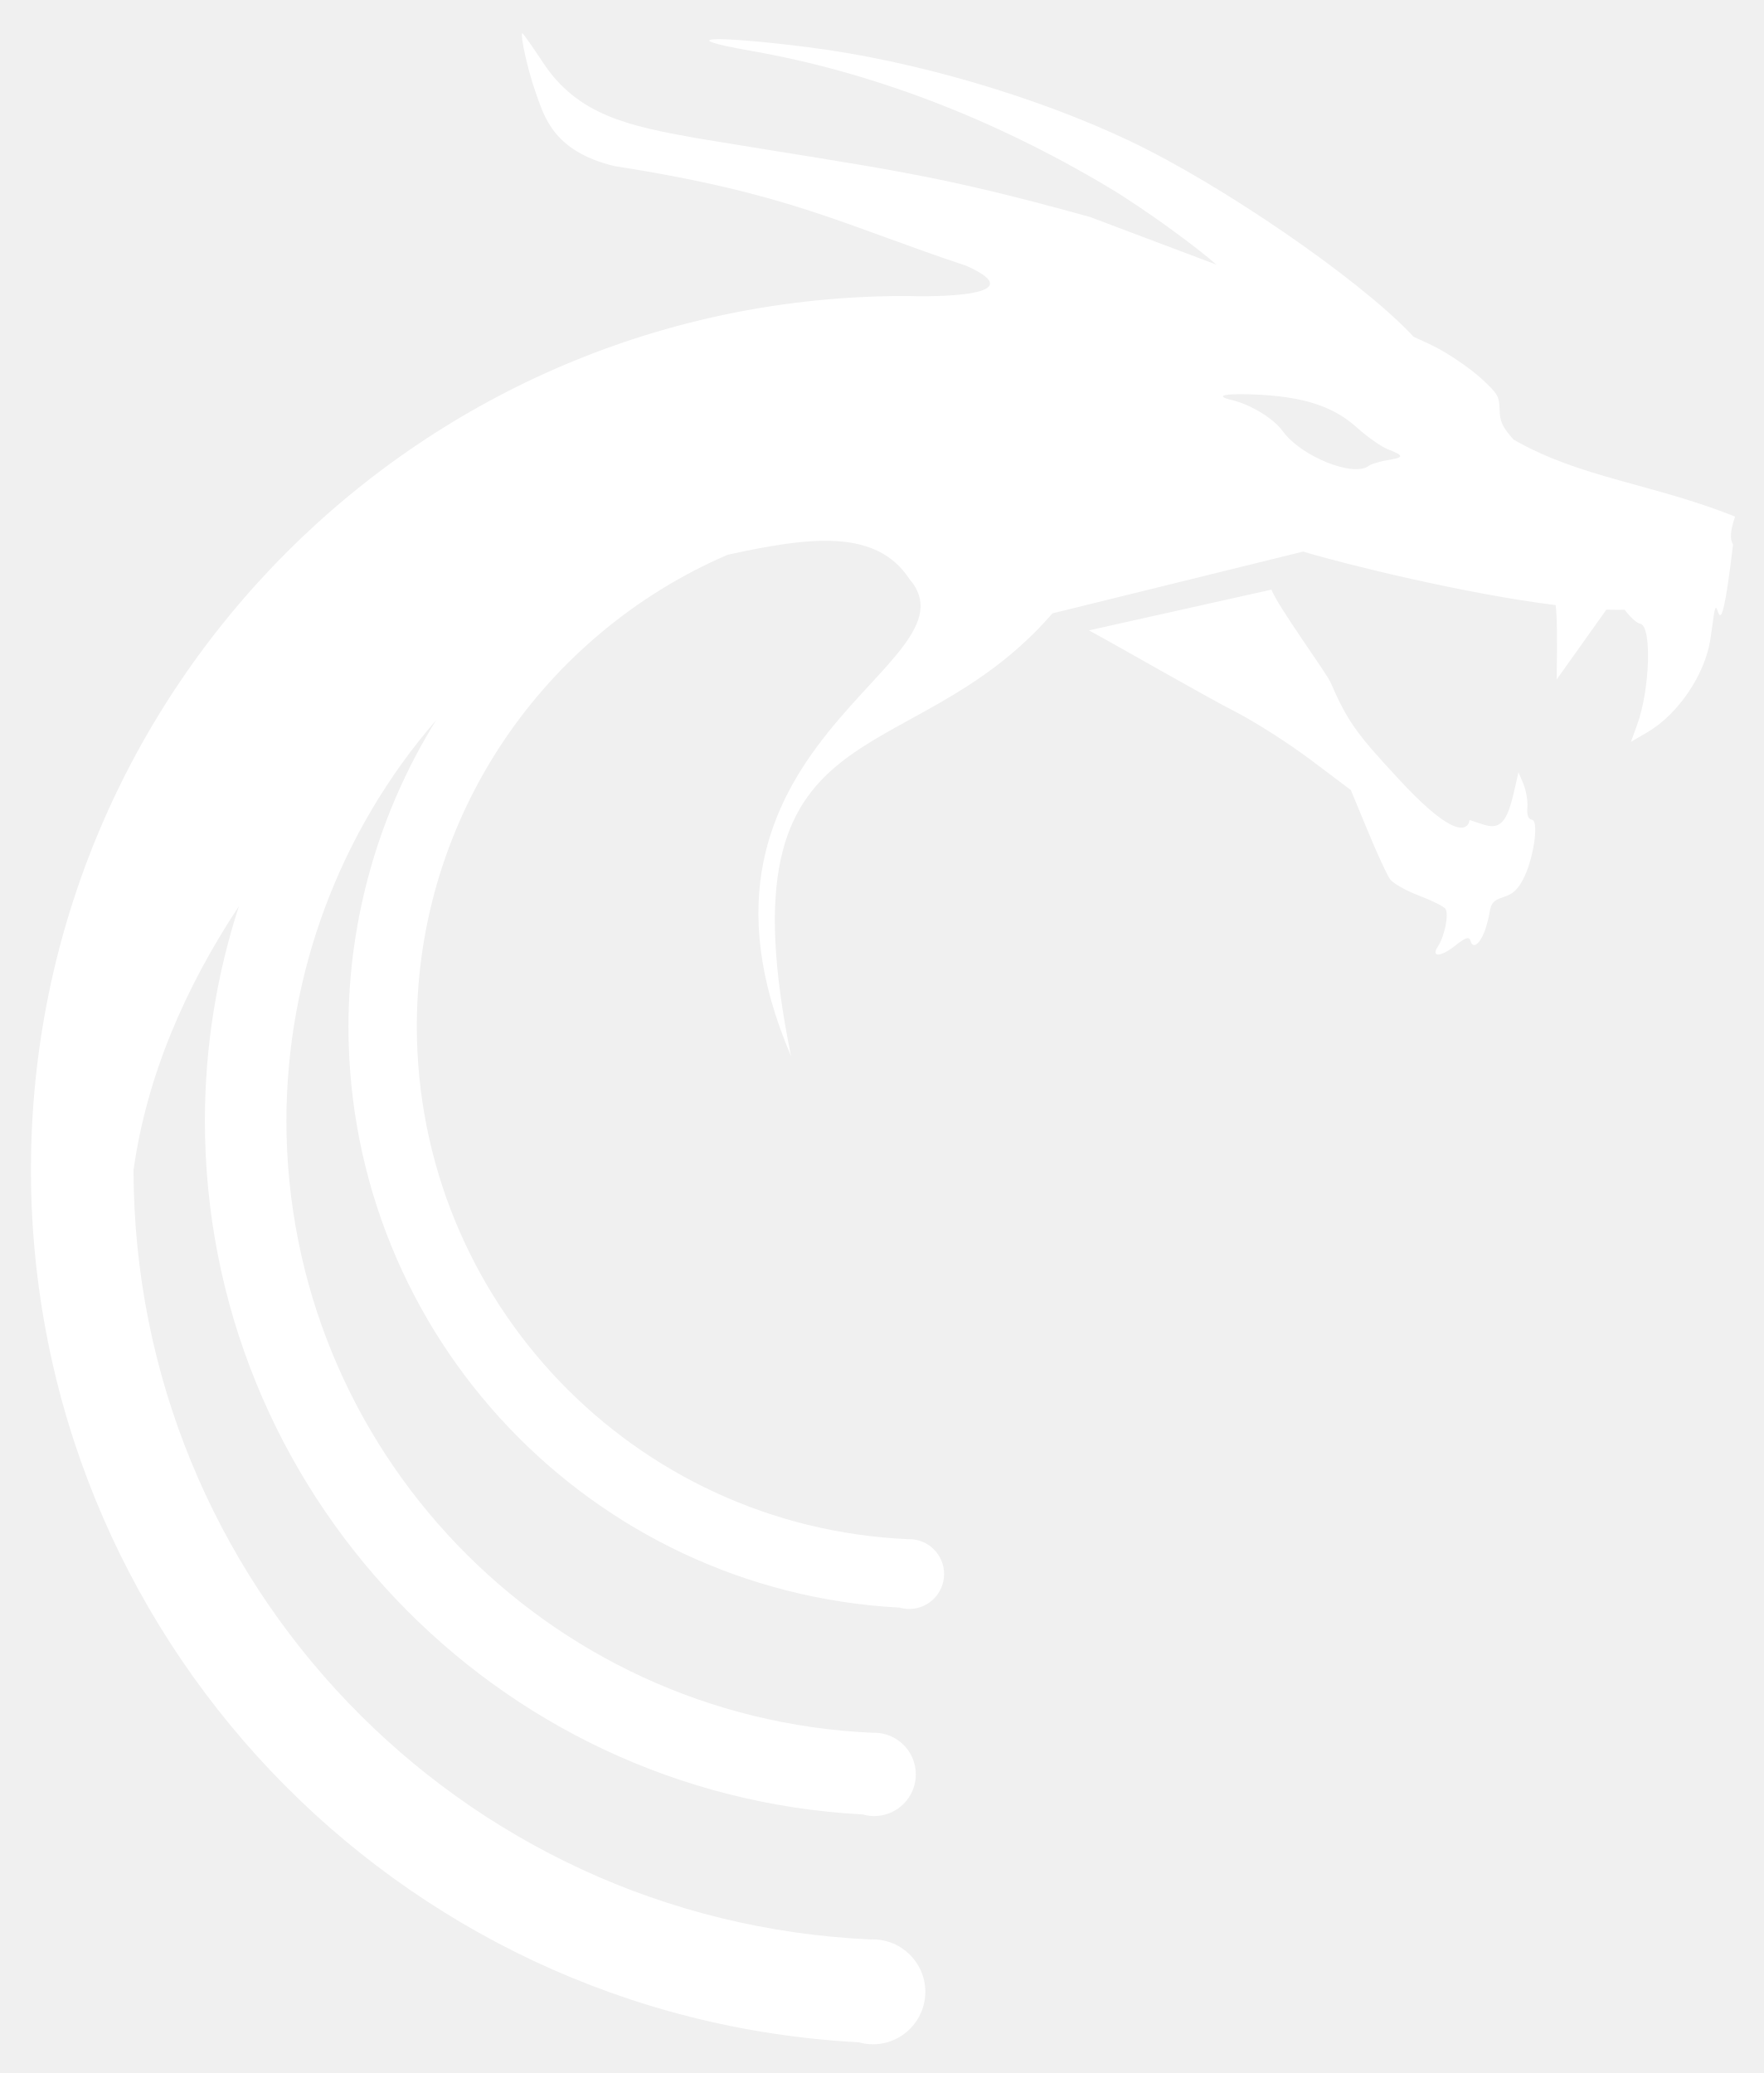
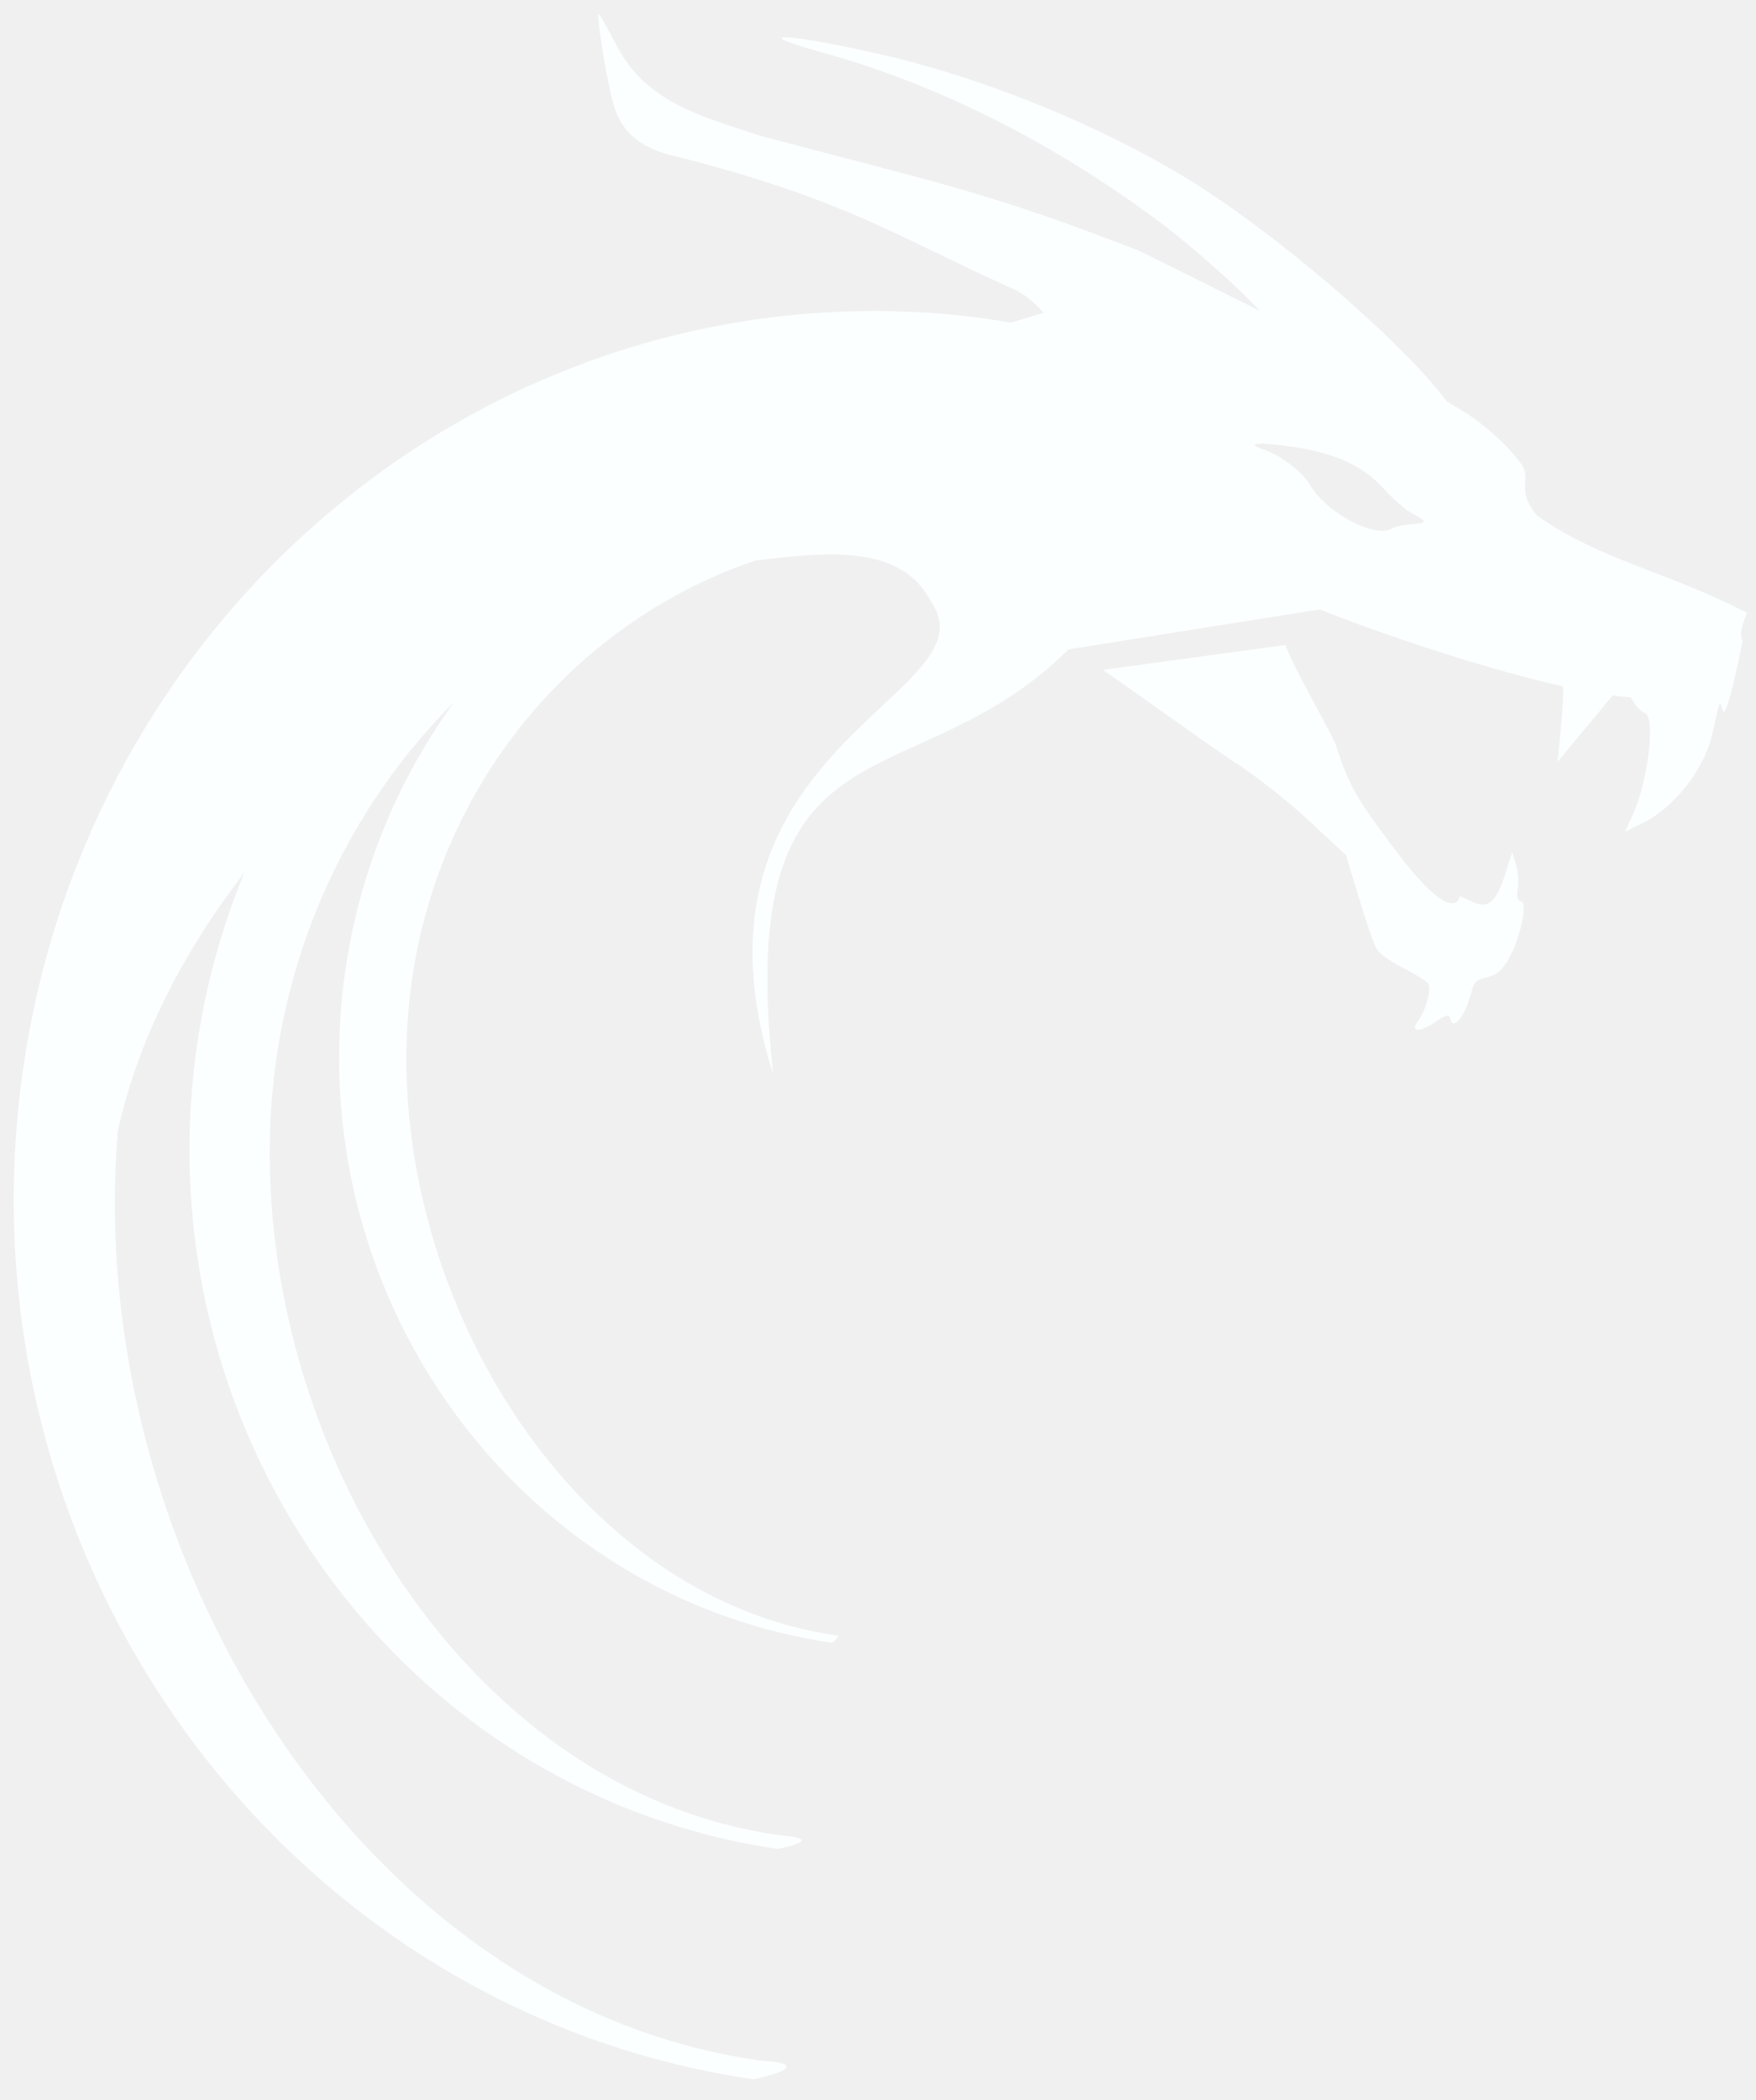
- <svg xmlns="http://www.w3.org/2000/svg" version="1.1" id="svg815" width="57" height="67" viewBox="0 0 57 67">
+ <svg xmlns="http://www.w3.org/2000/svg" version="1.1" id="svg815" width="51" height="61" viewBox="0 0 51 61">
  <defs id="defs819" />
-   <path style="fill:#ffffff;fill-opacity:1;stroke-width:0.102" d="m 16.876,1.072 c -0.068,0.058 0.17,1.178 0.439,1.93 0.269,0.752 0.553,1.886 2.544,2.367 5.68,0.882 7.42,1.913 11.37,3.222 C 33.446,9.587 30.219,9.6 29.248,9.567 13.647,9.567 1,22.214 1,37.815 c 0.009,15.011 11.756,27.394 26.746,28.192 0.149,0.043 0.304,0.064 0.459,0.065 0.937,7.13e-4 1.696,-0.758 1.697,-1.695 -2.84e-4,-0.937 -0.76,-1.695 -1.697,-1.695 -0.019,2.93e-4 -0.037,8.52e-4 -0.056,0.002 C 14.835,62.097 4.336,51.142 4.315,37.815 c 0.43,-3.057 1.678,-5.913 3.406,-8.528 -0.711,2.188 -1.1,4.522 -1.1,6.947 0.007,11.932 9.345,21.775 21.261,22.41 0.119,0.034 0.241,0.052 0.365,0.052 0.744,1.32e-4 1.348,-0.603 1.348,-1.348 -8.64e-4,-0.744 -0.604,-1.346 -1.348,-1.346 -0.015,3.5e-4 -0.03,8.81e-4 -0.045,0.002 C 17.617,55.538 9.271,46.829 9.255,36.234 c 0.004,-4.761 1.723,-9.362 4.84,-12.96 -1.849,2.975 -2.831,6.406 -2.835,9.909 0.006,9.998 7.83,18.245 17.813,18.776 0.099,0.028 0.202,0.043 0.305,0.043 0.624,0.001 1.131,-0.505 1.131,-1.129 -9.22e-4,-0.624 -0.507,-1.129 -1.131,-1.127 -0.012,-1.93e-4 -0.024,-1.93e-4 -0.036,0 C 20.475,49.355 13.483,42.059 13.469,33.182 c 2.92e-4,-6.838 4.137,-12.706 10.042,-15.251 2.662,-0.584 4.805,-0.853 5.879,0.786 2.398,2.774 -8.158,5.313 -3.827,15.419 -2.365,-11.575 3.784,-8.929 8.447,-14.312 l 8.1,-1.997 c 1.375,0.414 5.227,1.365 8.161,1.731 0.044,0.352 0.055,1.022 0.033,2.403 l 1.606,-2.257 c 0.21,0.007 0.409,0.009 0.593,0.005 0.166,0.23 0.392,0.432 0.5,0.45 0.382,0.062 0.318,2.126 -0.101,3.272 l -0.199,0.546 0.544,-0.318 c 0.986,-0.578 1.856,-1.869 2.024,-3.001 l 0.072,-0.495 c 0.198,-1.706 0.148,1.757 0.661,-2.571 -0.111,-0.154 -0.088,-0.449 0.065,-0.896 -2.655,-1.062 -5.002,-1.246 -7.16,-2.49 -0.355,-0.397 -0.44,-0.582 -0.45,-0.965 -0.011,-0.437 -0.056,-0.512 -0.58,-0.997 -0.312,-0.289 -0.934,-0.725 -1.382,-0.968 -0.217,-0.118 -0.502,-0.251 -0.815,-0.39 l -0.101,-0.107 C 43.856,8.977 39.488,5.977 36.543,4.573 33.488,3.117 29.512,1.954 26.111,1.525 c -3.146,-0.397 -4.349,-0.32 -1.848,0.117 3.893,0.681 7.813,2.176 11.555,4.41 1.19,0.711 2.878,1.954 3.491,2.502 L 35.226,7.014 C 30.091,5.588 28.688,5.486 22.474,4.46 20.323,4.07 18.675,3.733 17.55,2.026 17.196,1.488 16.892,1.059 16.876,1.072 Z M 40.052,12.74 c 0.192,-0.001 0.431,0.004 0.71,0.02 0.362,0.021 0.69,0.059 0.99,0.11 0.9,0.155 1.549,0.455 2.103,0.954 0.331,0.298 0.776,0.61 0.988,0.694 0.541,0.213 0.541,0.265 0.005,0.352 -0.258,0.042 -0.532,0.124 -0.607,0.182 -0.496,0.387 -2.195,-0.295 -2.792,-1.12 -0.295,-0.408 -1.037,-0.861 -1.637,-1.001 -0.324,-0.076 -0.366,-0.136 -0.188,-0.168 v 0.002 c 0.089,-0.016 0.234,-0.024 0.426,-0.025 z m 1.035,6.317 -5.897,1.317 c 0.839,0.452 3.959,2.246 4.745,2.636 0.642,0.331 1.742,1.036 2.443,1.565 l 1.274,0.959 0.546,1.319 c 0.3,0.726 0.624,1.429 0.721,1.563 0.097,0.134 0.516,0.373 0.932,0.529 0.416,0.157 0.801,0.349 0.858,0.428 0.119,0.164 -0.025,0.885 -0.24,1.211 -0.241,0.364 0.087,0.353 0.556,-0.02 0.351,-0.278 0.453,-0.306 0.5,-0.141 0.07,0.245 0.276,0.108 0.439,-0.293 0.062,-0.153 0.14,-0.443 0.173,-0.645 0.051,-0.306 0.126,-0.387 0.452,-0.493 0.3,-0.098 0.444,-0.227 0.625,-0.562 0.334,-0.618 0.529,-1.897 0.295,-1.935 -0.127,-0.021 -0.173,-0.146 -0.152,-0.405 0.017,-0.206 -0.041,-0.545 -0.128,-0.753 l -0.159,-0.378 -0.15,0.654 c -0.225,0.973 -0.451,1.211 -0.99,1.035 l -0.443,-0.146 c 0,0 -0.055,1.118 -2.349,-1.389 -1.324,-1.425 -1.605,-1.827 -2.139,-3.053 -0.139,-0.319 -1.715,-2.47 -1.912,-3.003 z" id="path10251-4-7" />
-   <path style="fill:#000000;fill-opacity:0;stroke:none;stroke-width:1;stroke-linecap:round;stroke-linejoin:round;stroke-miterlimit:4;stroke-dasharray:none;stroke-opacity:1;paint-order:normal" id="path2679" d="m -125.368,-338.358 -209.912,-47.009 -157.727,146.27 -20.158,-214.165 -187.851,-104.808 197.454,-85.352 41.629,-211.045 142.191,161.414 213.579,-25.625 -109.575,185.111 z" />
+   <path style="fill:#000000;fill-opacity:0;stroke:none;stroke-width:1;stroke-linecap:round;stroke-linejoin:round;stroke-miterlimit:4;stroke-dasharray:none;stroke-opacity:1;paint-order:normal" id="path2679" d="m -125.368,-344.358 -209.912,-47.009 -157.727,146.27 -20.158,-214.165 -187.851,-104.808 197.454,-85.352 41.629,-211.045 142.191,161.414 213.579,-25.625 -109.575,185.111 z" />
+   <path style="font-style:normal;font-weight:normal;font-size:42.56px;line-height:1.25;font-family:sans-serif;letter-spacing:0px;word-spacing:0px;fill:#fcffff;fill-opacity:1;stroke:none;stroke-width:0.092" d="m 17.395,0.401 c -0.064,0.048 0.124,1.146 0.236,1.792 0.211,0.834 0.182,1.96 2.06,2.361 4.944,1.263 6.399,2.342 9.783,3.854 0.298,0.138 0.584,0.386 0.854,0.68 -0.332,0.095 -0.631,0.189 -0.953,0.284 C 28.801,9.276 28.226,9.193 27.647,9.138 13.878,7.875 1.723,18.365 0.498,32.568 -0.672,46.235 8.725,58.46 21.892,60.4 22.831,60.202 23.373,59.929 22.116,59.857 10.411,58.244 2.397,44.971 3.425,32.836 4.044,30.087 5.37,27.589 7.1,25.348 6.301,27.282 5.774,29.375 5.584,31.583 4.654,42.447 12.123,52.165 22.59,53.707 c 0,0 1.525,-0.281 0.07,-0.397 C 13.355,52.028 7.091,41.444 7.909,31.797 c 0.377,-4.334 2.255,-8.384 5.289,-11.407 -1.865,2.558 -3.001,5.603 -3.28,8.792 -0.78,9.103 5.479,17.244 14.248,18.537 0.092,-0.029 0.139,-0.135 0.208,-0.202 -7.796,-1.074 -13.193,-10.074 -12.508,-18.156 0.537,-6.226 4.649,-11.233 10.06,-13.072 2.395,-0.316 4.308,-0.388 5.127,1.192 1.899,2.72 -7.617,4.177 -4.588,13.728 -1.179,-10.729 4.041,-7.823 8.579,-12.346 l 7.306,-1.162 c 1.181,0.489 4.506,1.666 7.067,2.237 0.011,0.324 -0.032,0.935 -0.16,2.19 l 1.595,-1.925 c 0.185,0.023 0.361,0.041 0.523,0.053 0.129,0.223 0.312,0.425 0.406,0.45 0.332,0.087 0.114,1.961 -0.346,2.971 l -0.218,0.481 0.505,-0.245 c 0.916,-0.447 1.785,-1.552 2.022,-2.568 l 0.103,-0.445 c 0.308,-1.537 -0.007,1.612 0.785,-2.287 -0.086,-0.149 -0.043,-0.416 0.128,-0.811 -2.26,-1.182 -4.317,-1.539 -6.124,-2.846 -0.282,-0.39 -0.343,-0.565 -0.321,-0.915 0.025,-0.399 -0.009,-0.471 -0.434,-0.955 -0.253,-0.288 -0.768,-0.736 -1.144,-0.994 -0.182,-0.125 -0.423,-0.269 -0.689,-0.421 l -0.081,-0.105 C 40.587,9.781 36.967,6.697 34.479,5.18 31.896,3.607 28.478,2.227 25.51,1.561 22.765,0.945 21.696,0.917 23.869,1.518 c 3.382,0.935 6.725,2.614 9.852,4.951 0.995,0.743 2.387,2.012 2.885,2.561 L 33.124,7.296 C 28.704,5.582 27.474,5.375 22.07,3.938 20.335,3.365 18.774,2.969 17.915,1.323 17.645,0.805 17.41,0.39 17.395,0.4 Z M 36.934,12.901 c 0.169,0.015 0.38,0.039 0.625,0.076 0.318,0.049 0.604,0.109 0.865,0.181 0.782,0.214 1.332,0.54 1.781,1.039 0.269,0.298 0.637,0.618 0.818,0.712 0.461,0.238 0.457,0.285 -0.023,0.321 -0.231,0.018 -0.479,0.07 -0.55,0.117 -0.468,0.312 -1.914,-0.446 -2.376,-1.246 -0.228,-0.395 -0.847,-0.868 -1.366,-1.044 -0.28,-0.095 -0.313,-0.154 -0.153,-0.168 l -1.8e-4,0.002 c 0.08,-0.007 0.209,-0.003 0.378,0.011 z m 0.418,5.835 -5.308,0.722 c 0.705,0.479 3.318,2.365 3.981,2.784 0.541,0.354 1.456,1.084 2.033,1.622 l 1.049,0.977 0.378,1.245 c 0.208,0.685 0.439,1.352 0.514,1.481 0.075,0.13 0.427,0.381 0.781,0.557 0.355,0.176 0.68,0.383 0.724,0.459 0.092,0.159 -0.091,0.803 -0.307,1.083 -0.241,0.312 0.049,0.328 0.493,0.027 0.331,-0.225 0.424,-0.242 0.453,-0.088 0.043,0.229 0.235,0.12 0.41,-0.231 0.067,-0.134 0.159,-0.392 0.204,-0.573 0.069,-0.275 0.142,-0.342 0.437,-0.413 0.272,-0.065 0.41,-0.171 0.596,-0.461 0.344,-0.536 0.616,-1.684 0.412,-1.738 -0.111,-0.029 -0.141,-0.147 -0.102,-0.381 0.031,-0.186 0.007,-0.5 -0.054,-0.696 l -0.111,-0.357 -0.184,0.583 c -0.275,0.868 -0.493,1.066 -0.955,0.862 l -0.379,-0.169 c 0,0 -0.136,1.014 -1.964,-1.455 -1.057,-1.405 -1.273,-1.793 -1.648,-2.953 -0.098,-0.302 -1.32,-2.387 -1.451,-2.889 z" id="path10251-4-7-5" />
</svg>
